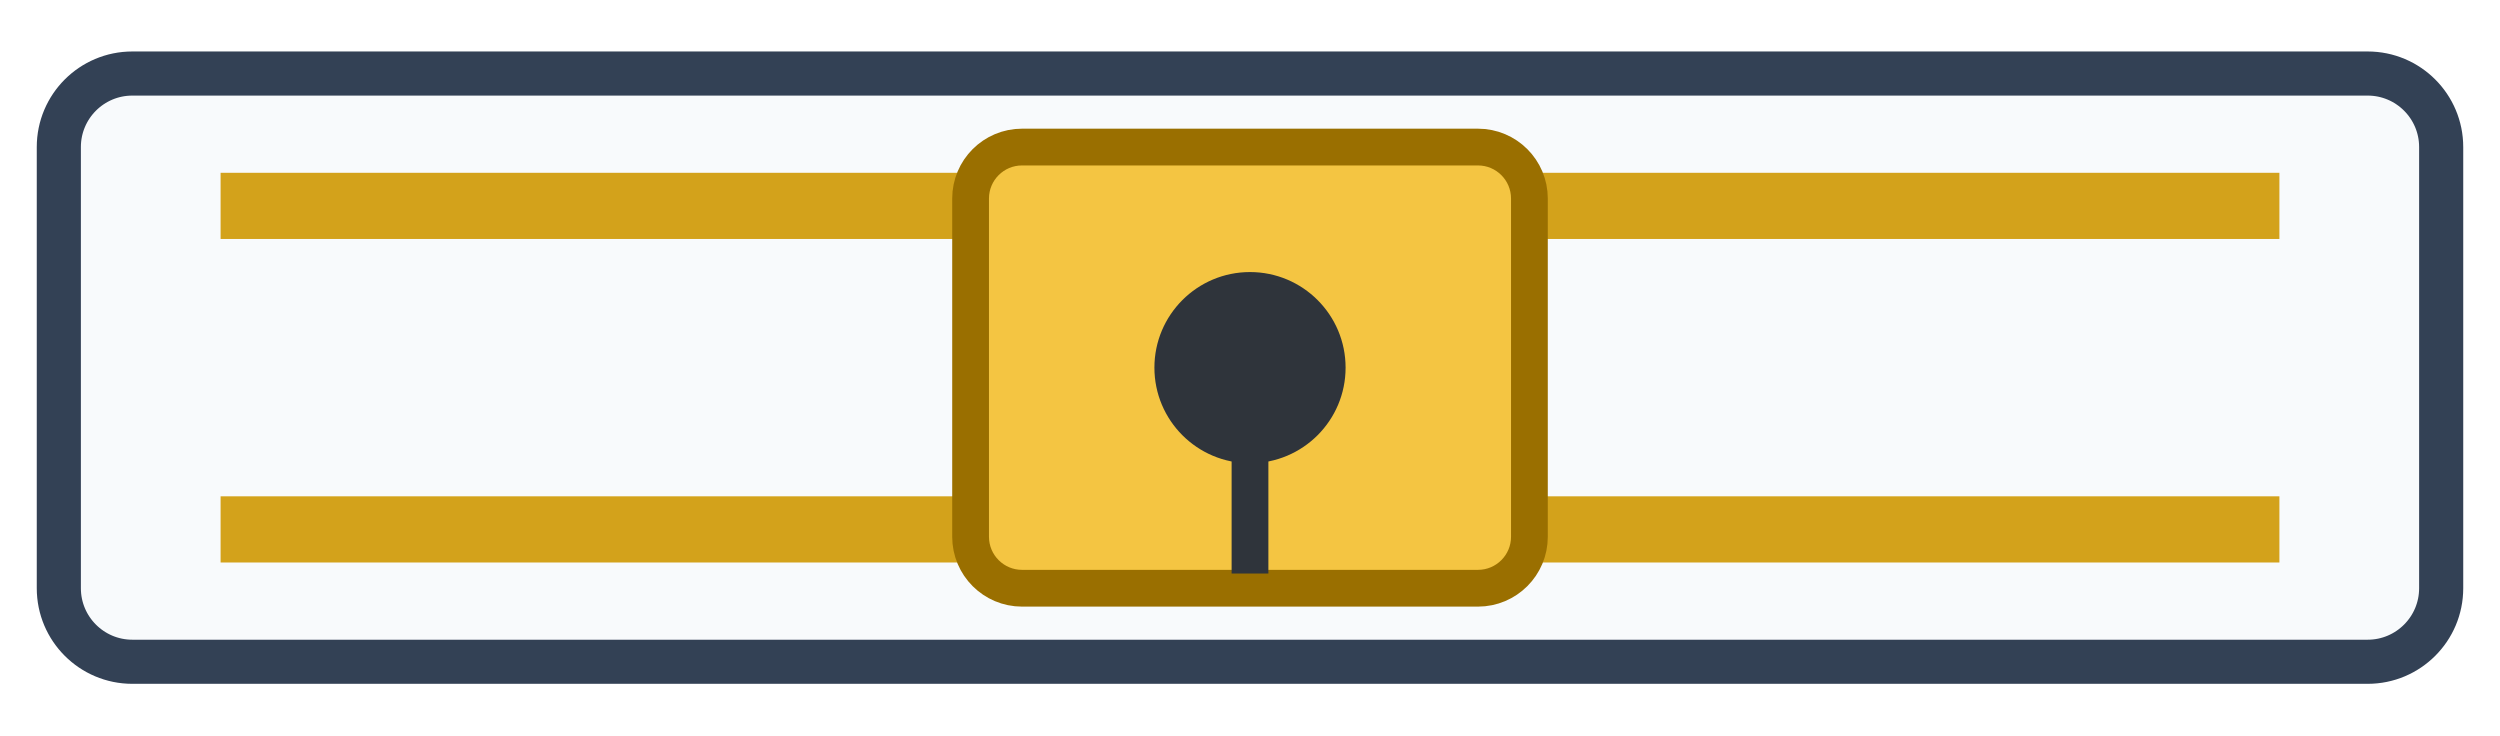
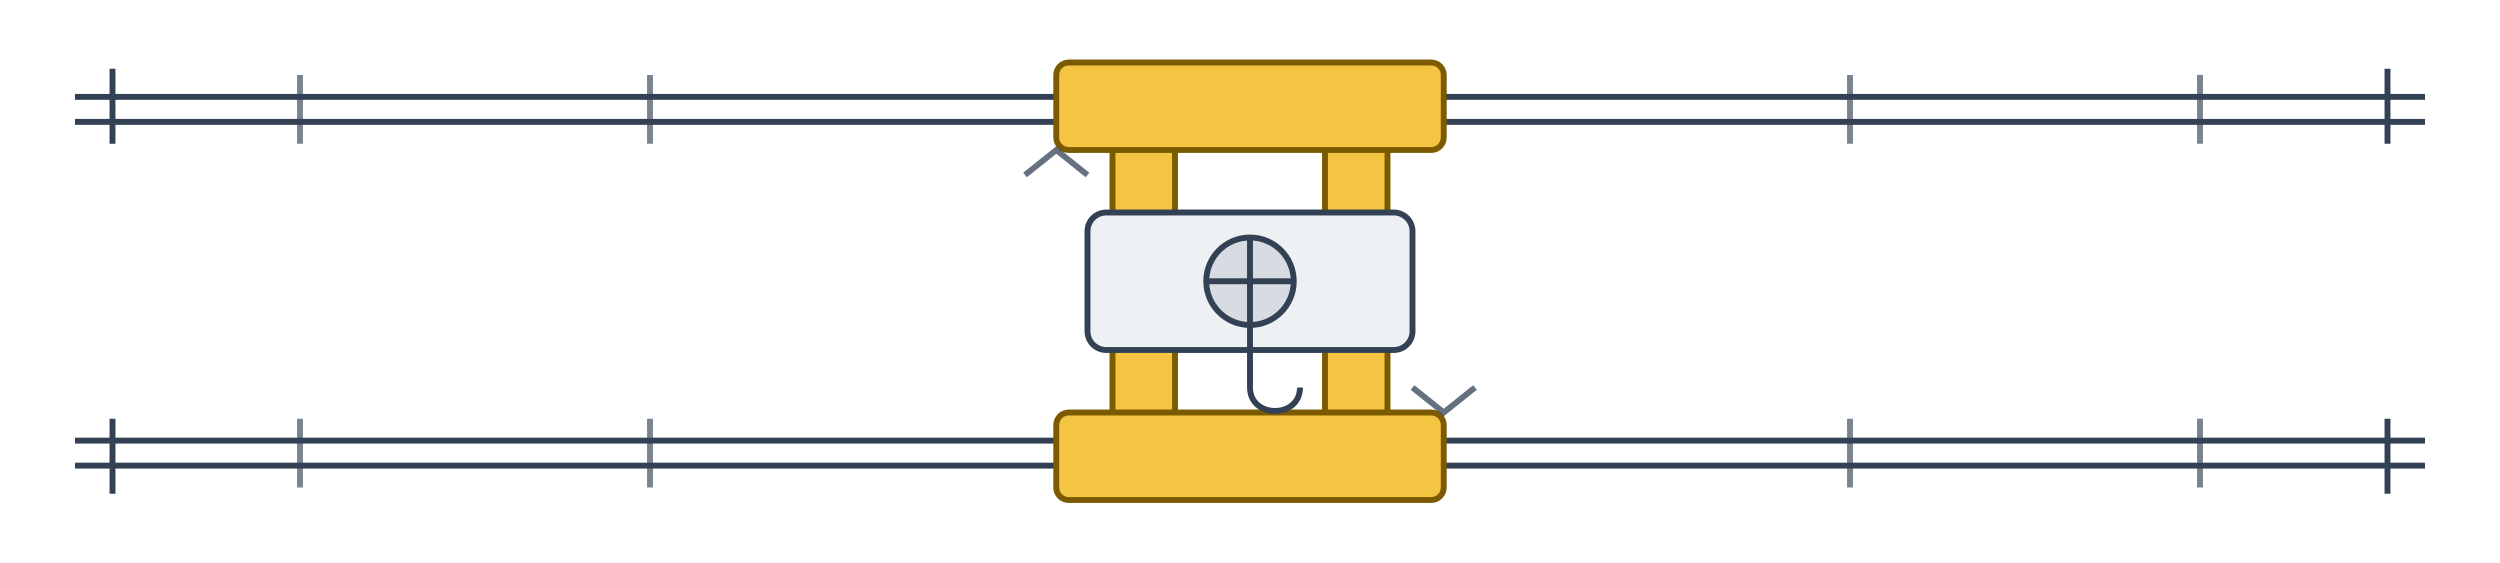
- <svg xmlns="http://www.w3.org/2000/svg" viewBox="0 0 340 100" role="img" aria-label="Ponte rolante vista de cima">
-   <rect x="8" y="10" width="324" height="80" rx="10" fill="#f8fafc" stroke="#334155" stroke-width="6" />
-   <path d="M30 28h280M30 72h280" stroke="#d3a21b" stroke-width="9" />
-   <rect x="132" y="20" width="76" height="60" rx="7" fill="#f4c542" stroke="#9a6f00" stroke-width="5" />
-   <circle cx="170" cy="50" r="13" fill="#2f343b" />
-   <path d="M170 50v28" stroke="#2f343b" stroke-width="5" />
+ <svg xmlns="http://www.w3.org/2000/svg" viewBox="0 0 400 90" role="img" aria-label="Ponte rolante de duas vigas vista de cima">
+   <style>[stroke]{stroke-width:.25mm!important;vector-effect:non-scaling-stroke}</style>
+   <g fill="none" stroke="#334155">
+     <path d="M12 15.5h376M12 19.5h376M12 70.5h376M12 74.5h376" />
+     <path d="M18 11v12M382 11v12M18 67v12M382 67v12" />
+     <path d="M48 12v11M48 67v11M104 12v11M104 67v11M296 12v11M296 67v11M352 12v11M352 67v11" opacity=".65" />
+   </g>
+   <g fill="#f4c542" stroke="#7c5b00">
+     <rect x="178" y="14" width="10" height="62" rx="1" />
+     <rect x="212" y="14" width="10" height="62" rx="1" />
+     <rect x="169" y="10" width="62" height="14" rx="2" />
+     <rect x="169" y="66" width="62" height="14" rx="2" />
+   </g>
+   <g fill="#eef1f4" stroke="#334155">
+     <rect x="174" y="34" width="52" height="22" rx="3" />
+     <circle cx="200" cy="45" r="7" fill="#d7dce2" />
+   </g>
+   <g fill="none" stroke="#334155">
+     <path d="M200 38v14M193 45h14" />
+     <path d="M200 52v10c0 5 8 5 8 0" />
+     <path d="M164 28l5-4 5 4M236 62l-5 4-5-4" opacity=".75" />
+   </g>
</svg>
